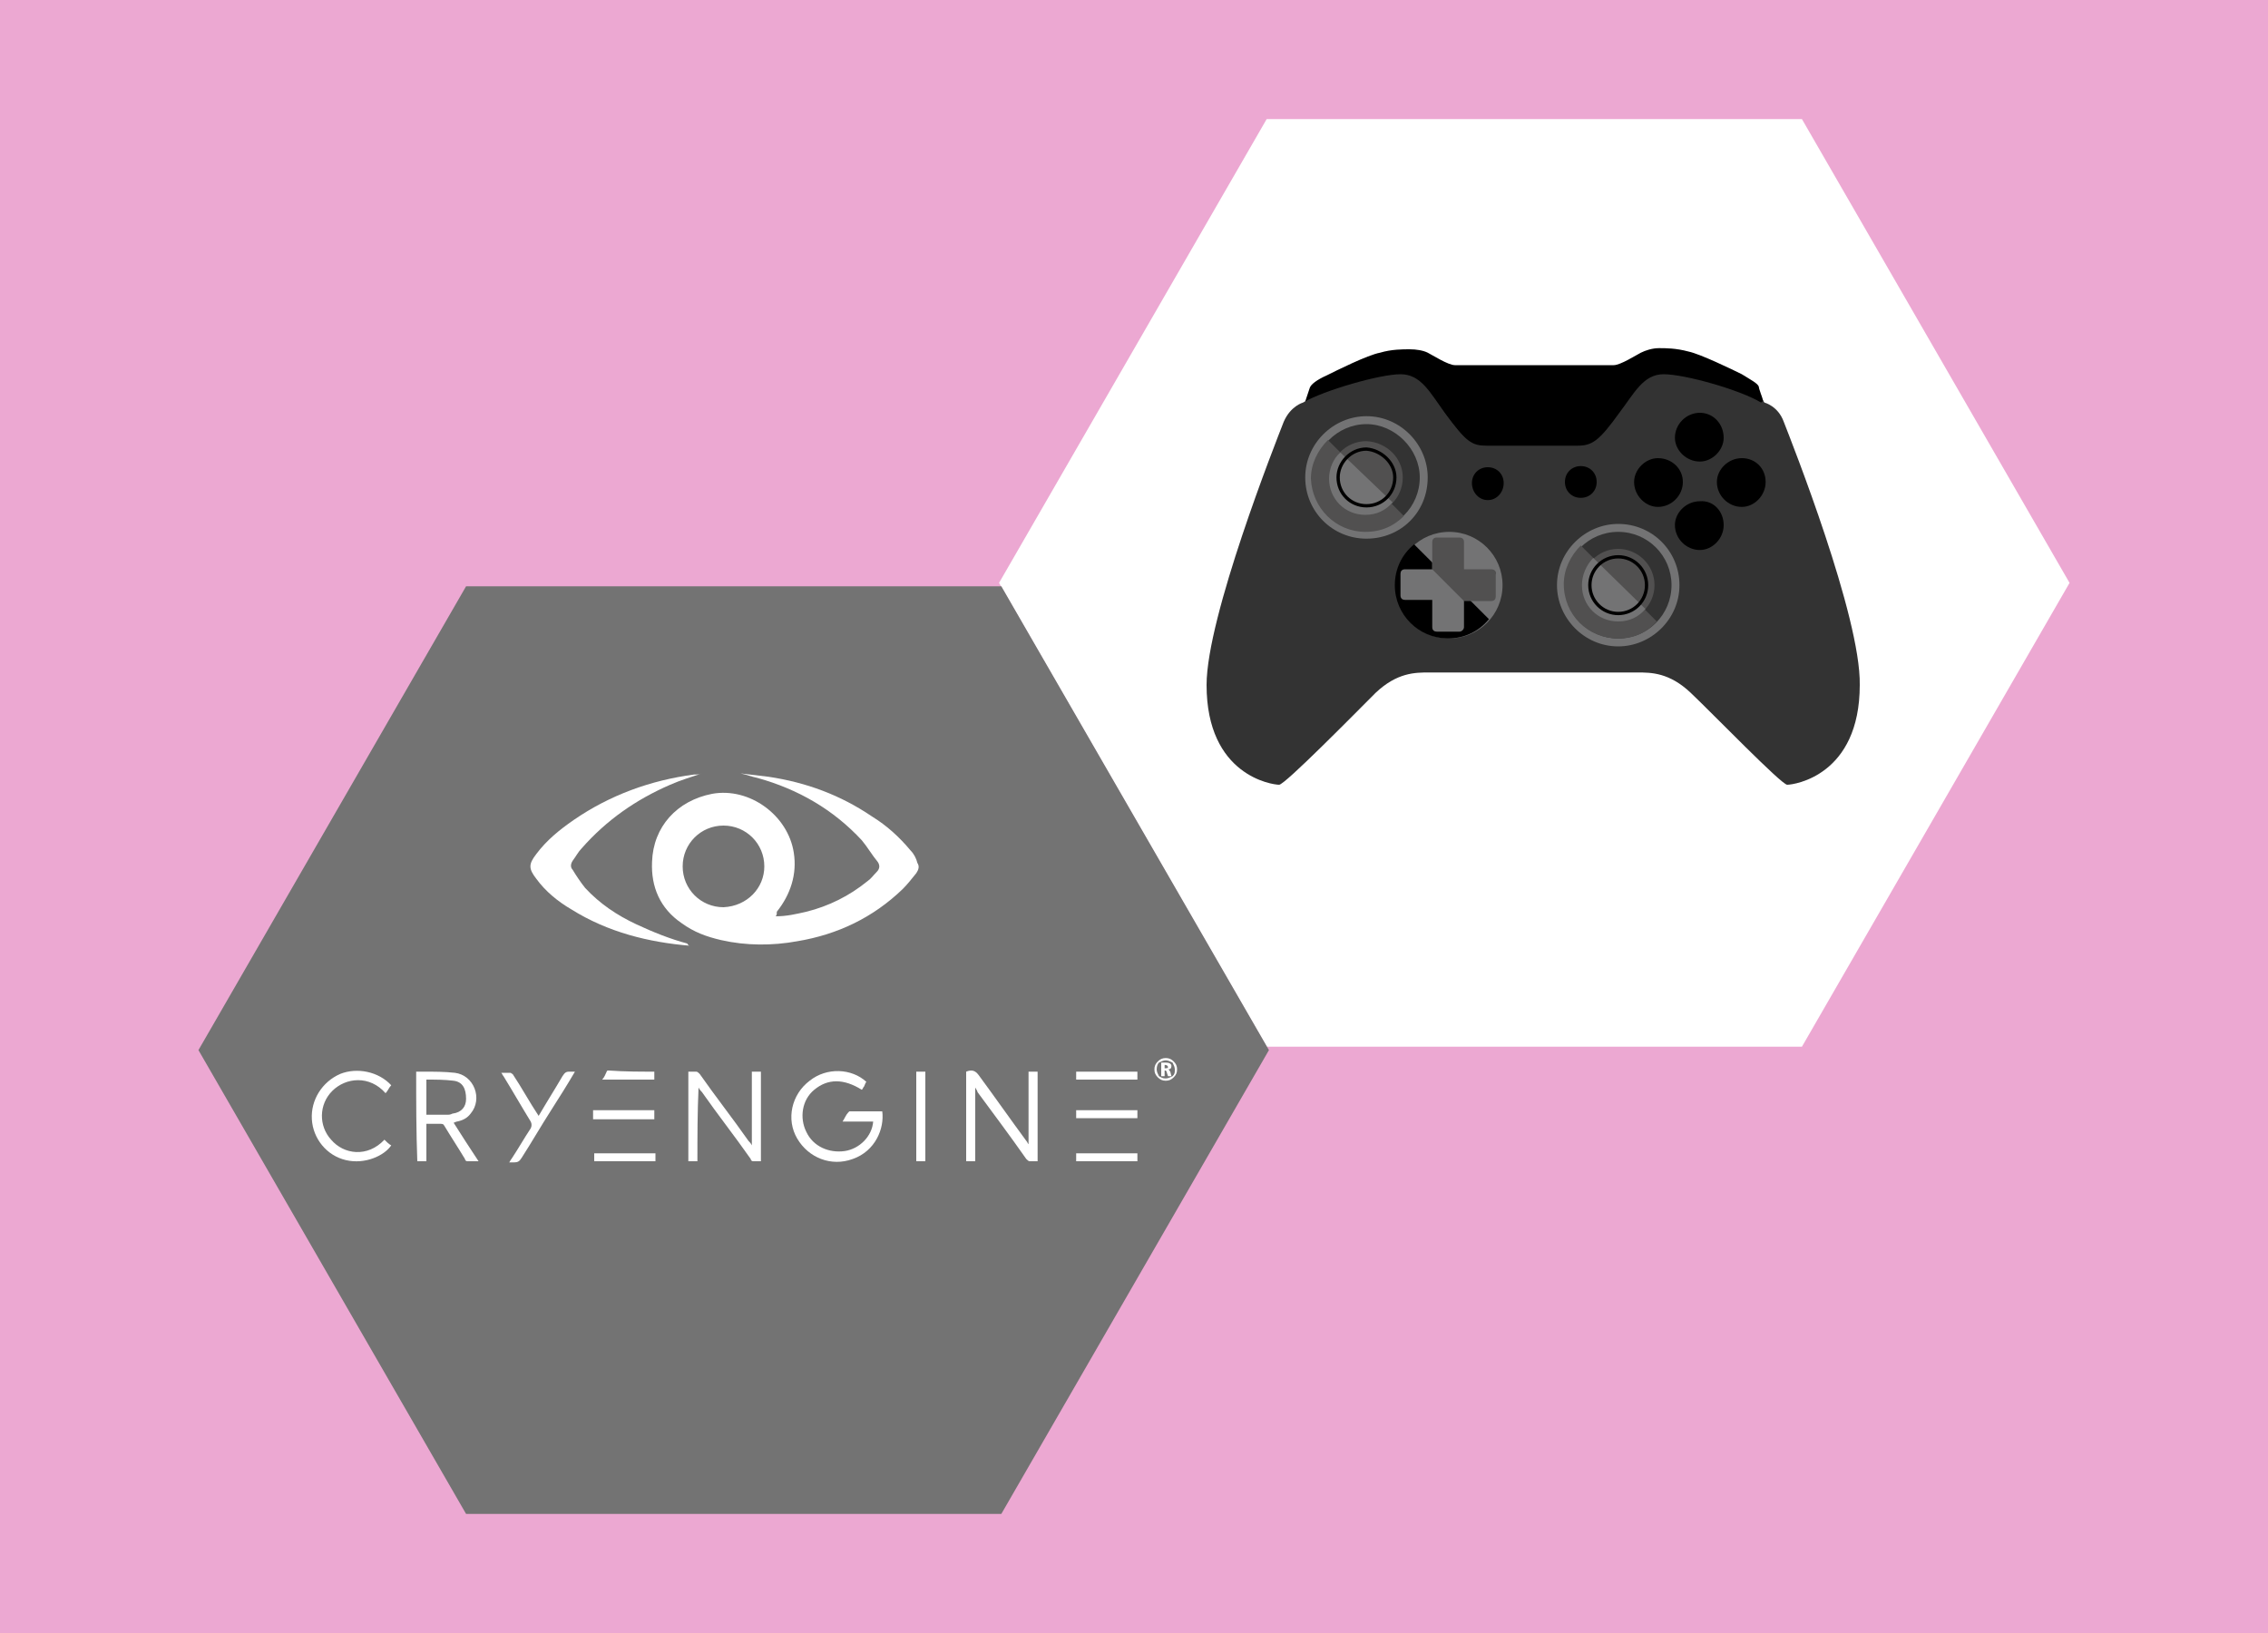
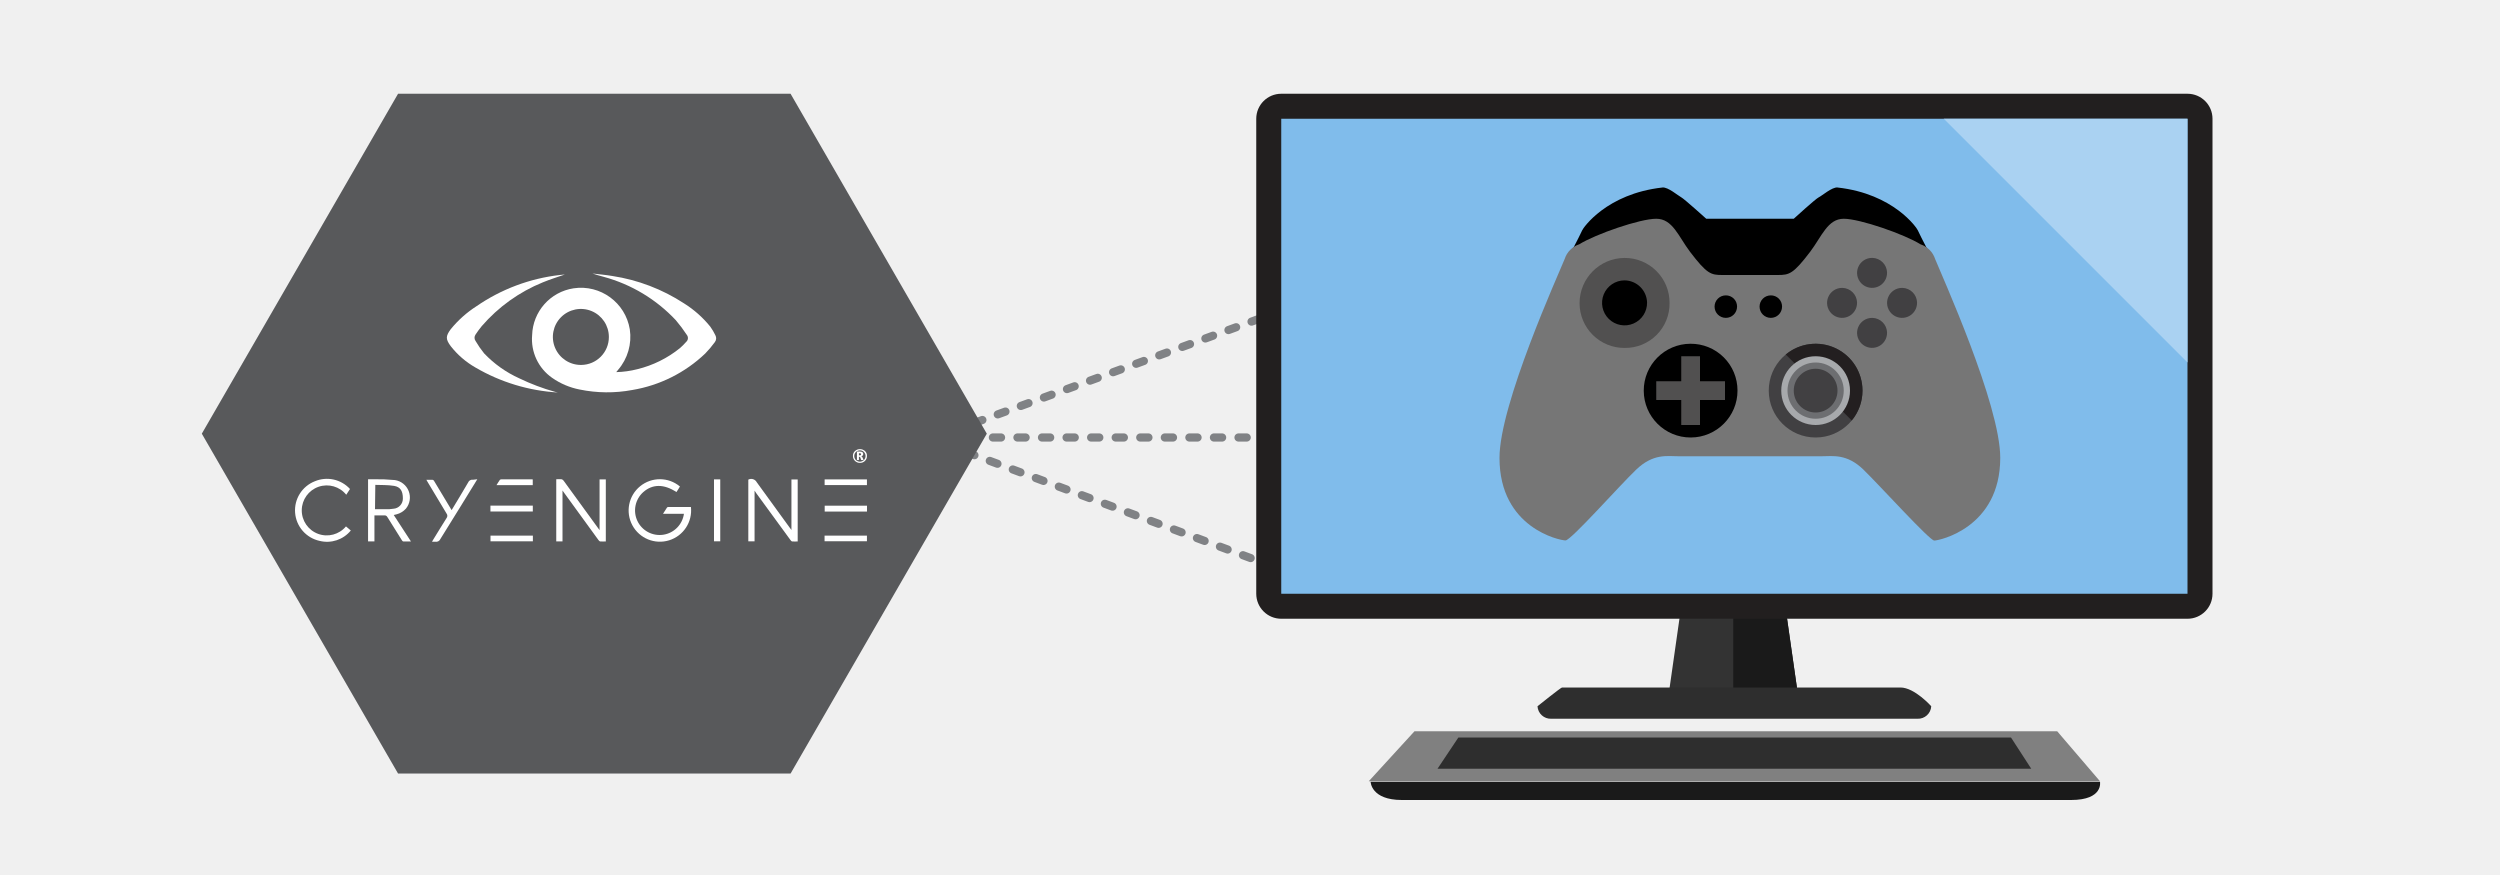
- <svg xmlns="http://www.w3.org/2000/svg" version="1.1" id="Layer_1" x="0px" y="0px" viewBox="0 0 200 144" style="enable-background:new 0 0 200 144;" xml:space="preserve">
-   <style type="text/css">
- 	.st0{opacity:0.3;fill:#00BCF2;}
- 	.st1{fill:#00B294;}
- 	.st2{clip-path:url(#SVGID_2_);}
- 	
- 		.st3{fill-rule:evenodd;clip-rule:evenodd;fill:none;stroke:#BAD80A;stroke-width:1.544;stroke-linecap:round;stroke-linejoin:round;stroke-miterlimit:10;}
- 	.st4{fill:#464646;}
- 	.st5{fill:#231F20;}
- 	.st6{fill-rule:evenodd;clip-rule:evenodd;fill:#5C2D91;}
- 	.st7{fill-rule:evenodd;clip-rule:evenodd;fill:none;stroke:#5C2D91;stroke-width:0.721;stroke-miterlimit:10;}
- 	
- 		.st8{fill-rule:evenodd;clip-rule:evenodd;fill:none;stroke:#5C2D91;stroke-width:0.721;stroke-miterlimit:10;stroke-dasharray:0.721,0.721;}
- 	.st9{opacity:0.3;fill:#E3008C;}
- 	.st10{fill:#FFFFFF;}
- 	.st11{fill:#737373;}
- 	.st12{fill:#333333;}
- 	.st13{fill:none;stroke:#FFFFFF;stroke-width:0.145;stroke-linecap:round;stroke-linejoin:round;stroke-miterlimit:10;}
- 	.st14{fill:#737374;}
- 	.st15{fill:#515050;}
- 	.st16{fill:none;stroke:#000000;stroke-width:0.291;stroke-miterlimit:1;}
- 	.st17{fill:none;}
- 	.st18{opacity:0.3;fill:#BAD80A;}
- 	.st19{fill:#B4A0FF;}
- 	.st20{fill:#393939;}
- 	.st21{fill:#E73C00;}
- 	.st22{opacity:0.3;fill:#B4A0FF;}
- 	.st23{fill:#00BCF2;}
- 	.st24{fill:#019FB5;}
- </style>
-   <g>
-     <rect class="st9" width="200" height="144" />
-     <g>
-       <g>
-         <polygon class="st10" points="111.7,92.3 88.1,51.4 111.7,10.5 158.9,10.5 182.5,51.4 158.9,92.3    " />
-       </g>
-       <g>
-         <polygon class="st11" points="41.1,133.5 17.5,92.6 41.1,51.7 88.3,51.7 111.9,92.6 88.3,133.5    " />
-       </g>
-       <g>
-         <g>
-           <path class="st10" d="M68.4,80.8c1,0,1.8-0.2,2.7-0.4c2-0.5,3.8-1.4,5.4-2.7c0.3-0.2,0.5-0.5,0.8-0.8c0.3-0.3,0.3-0.6,0.1-0.9      c-0.5-0.6-0.9-1.3-1.4-1.9c-2.5-2.7-5.6-4.5-9.2-5.5c-0.5-0.1-1-0.3-1.5-0.4c0.8,0.1,1.7,0.2,2.5,0.3c3.3,0.5,6.3,1.6,9.1,3.5      c1.3,0.8,2.4,1.8,3.4,3c0.3,0.3,0.5,0.7,0.6,1.1c0.2,0.3,0.1,0.6-0.1,0.9c-0.4,0.5-0.8,1-1.2,1.4c-2.6,2.5-5.7,4-9.3,4.6      c-2.2,0.4-4.5,0.4-6.7-0.1c-1.3-0.3-2.4-0.7-3.5-1.5c-1.9-1.3-2.7-3.2-2.6-5.4c0.1-3.1,2.2-5.4,5.3-6c3.3-0.6,6.7,1.9,7.2,5.2      c0.3,1.9-0.3,3.7-1.5,5.2C68.5,80.6,68.5,80.7,68.4,80.8z M67.4,76.4c0-2-1.6-3.6-3.6-3.6c-2,0-3.6,1.6-3.6,3.6      c0,2,1.6,3.6,3.6,3.6C65.9,79.9,67.4,78.3,67.4,76.4z" />
-           <path class="st10" d="M60.9,83.4c-3.7-0.3-7.3-1.2-10.5-3.2c-1.2-0.7-2.3-1.6-3.1-2.7c-0.7-0.9-0.7-1.3,0-2.2      c0.9-1.2,2-2.1,3.3-3c3.2-2.2,6.8-3.5,10.6-4c0.2,0,0.5,0,0.7-0.1c-0.9,0.3-1.9,0.6-2.8,1c-3,1.3-5.6,3.1-7.8,5.6      c-0.3,0.3-0.5,0.7-0.8,1.1c-0.2,0.3-0.2,0.6,0,0.8c0.3,0.5,0.7,1.1,1.1,1.6c1.3,1.4,2.8,2.4,4.5,3.2c1.5,0.7,3,1.3,4.5,1.7      C60.7,83.4,60.8,83.4,60.9,83.4z" />
-           <path class="st10" d="M61.5,102.4c-0.3,0-0.5,0-0.8,0c0-2.6,0-5.3,0-7.9c0.2,0,0.5,0,0.7,0c0.1,0,0.2,0.1,0.3,0.2      c1.4,2,2.9,3.9,4.3,5.9c0.1,0.1,0.2,0.2,0.3,0.4c0-2.2,0-4.3,0-6.5c0.3,0,0.5,0,0.8,0c0,2.6,0,5.3,0,7.9c-0.2,0-0.5,0-0.7,0      c-0.1,0-0.2-0.1-0.2-0.2c-1.4-2-2.9-3.9-4.3-5.9c-0.1-0.1-0.2-0.2-0.3-0.4C61.5,98.1,61.5,100.2,61.5,102.4z" />
-           <path class="st10" d="M86,95.9c0,1.2,0,2.2,0,3.3c0,1.1,0,2.1,0,3.2c-0.3,0-0.6,0-0.8,0c0-2.6,0-5.2,0-7.9      c0.5-0.2,0.8-0.1,1.1,0.3c1.4,1.9,2.8,3.9,4.2,5.8c0.1,0.1,0.1,0.2,0.2,0.3c0-2.2,0-4.3,0-6.4c0.3,0,0.5,0,0.8,0      c0,2.6,0,5.2,0,7.9c-0.2,0-0.5,0-0.7,0c-0.1,0-0.2-0.1-0.3-0.2c-1.4-2-2.9-4-4.3-5.9C86.2,96.2,86.1,96.1,86,95.9z" />
-           <path class="st10" d="M77,98.9c-0.9,0-1.7,0-2.7,0c0.2-0.3,0.3-0.6,0.5-0.8c0,0,0.1-0.1,0.1-0.1c1,0,1.9,0,2.9,0      c0.2,1.5-0.6,3.5-2.6,4.2c-1.9,0.7-3.9-0.1-4.9-1.8c-1-1.7-0.5-3.9,1.1-5.1c1.5-1.2,3.7-1.1,5,0.1c-0.1,0.1-0.1,0.2-0.2,0.4      c-0.1,0.1-0.1,0.2-0.2,0.3c-1.6-1-3-1-4.2,0c-1.1,0.9-1.3,2.5-0.7,3.7c0.6,1.3,2,1.9,3.4,1.7C75.8,101.3,76.9,100.2,77,98.9z" />
-           <path class="st10" d="M36.7,94.5c0.3,0,0.5,0,0.7,0c0.9,0,1.8,0,2.7,0.1c1.7,0.2,2.5,2.3,1.4,3.6c-0.3,0.4-0.7,0.6-1.2,0.7      c-0.1,0-0.2,0.1-0.3,0.1c0.7,1.1,1.4,2.2,2.2,3.4c-0.4,0-0.7,0-1,0c-0.1,0-0.2-0.1-0.2-0.2c-0.6-1-1.2-1.9-1.8-2.9      c-0.1-0.2-0.2-0.2-0.4-0.2c-0.4,0-0.8,0-1.2,0c0,1.1,0,2.2,0,3.3c-0.3,0-0.6,0-0.8,0C36.7,99.8,36.7,97.2,36.7,94.5z M37.6,98.3      c0.6,0,1.2,0,1.8,0c0.2,0,0.3,0,0.5-0.1c0.8-0.1,1.2-0.6,1.2-1.3c0-0.9-0.3-1.5-1.1-1.6c-0.8-0.1-1.6-0.1-2.4-0.1      C37.6,96.3,37.6,97.3,37.6,98.3z" />
-           <path class="st10" d="M33.9,100.5c0.2,0.2,0.4,0.4,0.6,0.5c-0.6,0.9-2.3,1.7-4,1.3c-1.7-0.4-2.9-1.9-3-3.6      c-0.1-1.7,0.9-3.3,2.5-4c1.5-0.6,3.4-0.2,4.5,1c-0.2,0.2-0.3,0.5-0.5,0.7c-1.4-1.6-3.5-1.4-4.7-0.2c-1.2,1.2-1.2,3.1-0.1,4.3      C30.3,101.8,32.4,102.1,33.9,100.5z" />
-           <path class="st10" d="M50.7,94.5c-0.7,1.2-1.4,2.3-2.1,3.4c-0.9,1.4-1.7,2.8-2.6,4.2c-0.2,0.3-0.3,0.4-0.7,0.4      c-0.1,0-0.2,0-0.4,0c0.1-0.1,0.1-0.2,0.2-0.3c0.6-0.9,1.1-1.8,1.7-2.7c0.1-0.2,0.1-0.4,0-0.6c-0.8-1.3-1.6-2.7-2.4-4      c-0.1-0.1-0.1-0.2-0.2-0.3c0.3,0,0.6,0,0.8,0c0.1,0,0.1,0.1,0.2,0.1c0.8,1.2,1.5,2.5,2.3,3.7c0.7-1.2,1.4-2.3,2.1-3.5      c0.2-0.3,0.3-0.4,0.6-0.4C50.3,94.5,50.5,94.5,50.7,94.5z" />
-           <path class="st10" d="M80.8,94.5c0.3,0,0.5,0,0.8,0c0,2.6,0,5.3,0,7.9c-0.3,0-0.5,0-0.8,0C80.8,99.8,80.8,97.2,80.8,94.5z" />
-           <path class="st10" d="M100.3,97.9c0,0.3,0,0.5,0,0.7c-1.8,0-3.6,0-5.4,0c0-0.2,0-0.5,0-0.7C96.7,97.9,98.5,97.9,100.3,97.9z" />
-           <path class="st10" d="M57.7,97.9c0,0.3,0,0.5,0,0.8c-1.8,0-3.6,0-5.4,0c0-0.3,0-0.5,0-0.8C54.2,97.9,55.9,97.9,57.7,97.9z" />
-           <path class="st10" d="M57.8,101.7c0,0.2,0,0.5,0,0.7c-1.8,0-3.6,0-5.4,0c0-0.2,0-0.5,0-0.7C54.1,101.7,55.9,101.7,57.8,101.7z" />
-           <path class="st10" d="M94.9,102.4c0-0.2,0-0.5,0-0.7c1.8,0,3.6,0,5.4,0c0,0.2,0,0.5,0,0.7C98.5,102.4,96.8,102.4,94.9,102.4z" />
-           <path class="st10" d="M94.9,95.2c0-0.2,0-0.5,0-0.7c1.8,0,3.6,0,5.4,0c0,0.2,0,0.5,0,0.7C98.5,95.2,96.8,95.2,94.9,95.2z" />
-           <path class="st10" d="M57.7,94.5c0,0,0,0.1,0,0.1c0,0.2,0,0.4,0,0.6c-1.5,0-3,0-4.6,0c0.2-0.2,0.3-0.5,0.4-0.7      c0-0.1,0.1-0.1,0.2-0.1C55.1,94.5,56.4,94.5,57.7,94.5C57.7,94.5,57.7,94.5,57.7,94.5z" />
-         </g>
-         <g>
-           <path class="st10" d="M102.8,95.3c-0.3,0-0.5-0.1-0.7-0.3c-0.2-0.2-0.3-0.4-0.3-0.7c0-0.3,0.1-0.5,0.3-0.7      c0.2-0.2,0.4-0.3,0.7-0.3c0.3,0,0.5,0.1,0.7,0.3c0.2,0.2,0.3,0.4,0.3,0.7c0,0.3-0.1,0.5-0.3,0.7      C103.3,95.2,103.1,95.3,102.8,95.3z M102.8,93.5c-0.2,0-0.4,0.1-0.6,0.2c-0.1,0.1-0.2,0.3-0.2,0.6c0,0.2,0.1,0.4,0.2,0.6      c0.2,0.1,0.3,0.2,0.6,0.2c0.2,0,0.4-0.1,0.6-0.2c0.2-0.2,0.2-0.3,0.2-0.6c0-0.2-0.1-0.4-0.2-0.6C103.2,93.6,103,93.5,102.8,93.5      z M103.3,94.9H103l-0.1-0.3c0-0.1-0.1-0.2-0.1-0.2h-0.1v0.5h-0.3v-1.2h0.4c0.3,0,0.5,0.1,0.5,0.3c0,0.2-0.1,0.3-0.3,0.3v0      c0.1,0,0.1,0.1,0.2,0.2L103.3,94.9z M102.7,93.9v0.3h0.1c0.1,0,0.2,0,0.2-0.1C103,94,102.9,93.9,102.7,93.9L102.7,93.9z" />
-         </g>
-       </g>
-       <g>
-         <polygon class="st12" points="115,35.6 111.1,49.9 159,49.9 155.6,35.6 151.8,33 145.6,32.8 142.1,33.4 127.3,33.4 124.2,32.3      118.8,33.4    " />
-         <polygon class="st13" points="115,35.6 111.1,49.9 159,49.9 155.6,35.6 151.8,33 145.6,32.8 142.1,33.4 127.3,33.4 124.2,32.3      118.8,33.4    " />
-         <path d="M155.5,35.4c-0.1-0.4-0.4-1.1-0.4-1.3c-0.1-0.3-0.7-0.6-1.5-1.1c-0.8-0.4-3.7-1.8-4.7-2c-1.1-0.3-2-0.3-2.6-0.3     c-0.6,0-1.2,0.2-1.6,0.4c-0.4,0.2-1.8,1.1-2.4,1.1l-7,0l-7,0c-0.6,0-2-0.9-2.4-1.1c-0.4-0.2-1-0.3-1.6-0.3c-0.6,0-1.6,0-2.6,0.3     c-1.1,0.2-3.9,1.6-4.7,2c-0.9,0.4-1.4,0.8-1.5,1.1c-0.1,0.3-0.5,1.5-0.5,1.5c1.8-1.1,6.7-2.5,8.6-2.5c1.8,0,2.6,1.7,3.9,3.4     c1.9,2.5,2.4,2.9,3.7,2.9l8,0c1.3,0,1.8-0.4,3.7-2.9c1.3-1.8,2.1-3.4,3.9-3.4c1.8,0,6.7,1.4,8.6,2.5L155.5,35.4z" />
-         <path class="st12" d="M157.3,37.2c-0.5-1.4-1.7-1.7-1.7-1.7s-0.1-0.1-0.1-0.2l-0.2,0.2c-1.8-1.1-6.7-2.5-8.6-2.5     c-1.8,0-2.6,1.7-3.9,3.4c-1.8,2.5-2.4,2.9-3.7,2.9l-8,0c-1.3,0-1.8-0.3-3.7-2.9c-1.3-1.8-2.1-3.4-3.9-3.4c-1.8,0-6.7,1.4-8.6,2.5     c0,0-1.1,0.3-1.7,1.7c-0.7,1.8-6.8,17.2-6.8,23.2c0,8,5.8,8.8,6.4,8.8c0.5,0,6.6-6.2,8.5-8.1c1.9-1.8,3.5-1.8,4.7-1.8l9.2,0     l9.2,0c1.2,0,2.8,0,4.7,1.8c1.9,1.8,8,8.1,8.5,8.1c0.6,0,6.4-0.8,6.4-8.8C164.1,54.4,158,39,157.3,37.2" />
-         <path class="st14" d="M148.1,51.6c0,3-2.5,5.4-5.4,5.4c-3,0-5.4-2.5-5.4-5.4c0-3,2.5-5.4,5.4-5.4     C145.7,46.2,148.1,48.6,148.1,51.6" />
-         <path class="st12" d="M147.4,51.6c0,2.6-2.1,4.7-4.7,4.7c-2.6,0-4.7-2.1-4.7-4.7c0-2.6,2.1-4.7,4.7-4.7     C145.3,46.9,147.4,49,147.4,51.6" />
-         <path class="st14" d="M132.5,51.6c0,2.6-2.1,4.7-4.7,4.7c-2.6,0-4.7-2.1-4.7-4.7c0-2.6,2.1-4.7,4.7-4.7     C130.4,46.9,132.5,49,132.5,51.6" />
-         <path d="M124.7,48c-1.1,0.9-1.7,2.2-1.7,3.6c0,2.6,2.1,4.7,4.7,4.7c1.4,0,2.7-0.6,3.6-1.7L124.7,48z" />
-         <path class="st15" d="M142.7,56.3c1.4,0,2.5-0.5,3.4-1.5l-6.7-6.7c-0.9,0.9-1.5,2.1-1.5,3.4C137.9,54.2,140,56.3,142.7,56.3" />
-         <path class="st14" d="M125.9,42.1c0,3.1-2.4,5.4-5.4,5.4c-3,0-5.4-2.4-5.4-5.4c0-3,2.5-5.4,5.4-5.4     C123.5,36.7,125.9,39.2,125.9,42.1" />
-         <path class="st12" d="M125.2,42.1c0,2.6-2.1,4.7-4.7,4.7c-2.6,0-4.7-2.1-4.7-4.7c0-2.5,2.1-4.7,4.7-4.7     C123,37.4,125.2,39.6,125.2,42.1" />
-         <path class="st15" d="M120.4,46.9c1.4,0,2.5-0.5,3.4-1.4l-6.7-6.7c-0.9,0.9-1.5,2.1-1.5,3.4C115.7,44.8,117.8,46.9,120.4,46.9" />
-         <path d="M152,46.3c0,1.2-1,2.2-2.1,2.2c-1.2,0-2.2-1-2.2-2.2c0-1.1,1-2.1,2.2-2.1C151.1,44.1,152,45.1,152,46.3" />
-         <path d="M152,38.6c0,1.1-1,2.1-2.1,2.1c-1.2,0-2.2-1-2.2-2.1c0-1.2,1-2.2,2.2-2.2C151.1,36.4,152,37.4,152,38.6" />
-         <path d="M155.7,42.5c0,1.2-1,2.2-2.1,2.2c-1.2,0-2.2-1-2.2-2.2c0-1.1,1-2.1,2.2-2.1C154.8,40.4,155.7,41.3,155.7,42.5" />
-         <path d="M148.4,42.5c0,1.2-1,2.2-2.2,2.2c-1.1,0-2.1-1-2.1-2.2c0-1.1,1-2.1,2.1-2.1C147.4,40.4,148.4,41.3,148.4,42.5" />
-         <path class="st15" d="M145.9,51.6c0,1.8-1.5,3.2-3.2,3.2c-1.8,0-3.2-1.5-3.2-3.2s1.4-3.2,3.2-3.2     C144.4,48.4,145.9,49.8,145.9,51.6" />
-         <path d="M132.6,42.6c0,0.8-0.6,1.5-1.4,1.5s-1.4-0.7-1.4-1.5c0-0.8,0.6-1.4,1.4-1.4C132,41.2,132.6,41.8,132.6,42.6" />
-         <path d="M140.8,42.5c0,0.8-0.6,1.4-1.4,1.4c-0.8,0-1.4-0.6-1.4-1.4c0-0.8,0.6-1.4,1.4-1.4C140.2,41.1,140.8,41.7,140.8,42.5" />
-         <path class="st14" d="M131.5,50.2l-2.4,0l0-2.4c0-0.3-0.2-0.4-0.4-0.4l-2,0c-0.3,0-0.4,0.2-0.4,0.4l0,2.4l-2.4,0     c-0.3,0-0.4,0.2-0.4,0.4l0,1.9c0,0.3,0.2,0.4,0.4,0.4l2.4,0l0,2.4c0,0.3,0.2,0.4,0.4,0.4l2,0c0.2,0,0.4-0.2,0.4-0.4l0-2.4l2.4,0     c0.3,0,0.4-0.2,0.4-0.4l0-1.9C132,50.4,131.8,50.2,131.5,50.2" />
-         <path class="st14" d="M140.5,49.2c-0.6,0.6-1,1.5-1,2.4c0,1.8,1.4,3.2,3.2,3.2c1,0,1.8-0.4,2.4-1.1L140.5,49.2z" />
-         <path class="st15" d="M123.7,42.1c0,1.8-1.4,3.2-3.2,3.2c-1.8,0-3.2-1.4-3.2-3.2c0-1.8,1.4-3.2,3.2-3.2     C122.3,39,123.7,40.4,123.7,42.1" />
-         <path class="st14" d="M118.2,39.9c-0.6,0.5-1,1.4-1,2.3c0,1.8,1.4,3.2,3.2,3.2c1,0,1.8-0.4,2.4-1.1L118.2,39.9z" />
-         <path class="st15" d="M131.5,50.2l-2.4,0l0-2.4c0-0.3-0.2-0.4-0.4-0.4l-2,0c-0.3,0-0.4,0.2-0.4,0.4l0,2.4l2.8,2.8l2.4,0     c0.3,0,0.4-0.2,0.4-0.4l0-1.9C132,50.4,131.8,50.2,131.5,50.2" />
-         <circle class="st16" cx="142.7" cy="51.6" r="2.5" />
-         <path class="st16" d="M123,42.1c0,1.4-1.1,2.5-2.5,2.5c-1.4,0-2.5-1.1-2.5-2.5c0-1.3,1.1-2.5,2.5-2.5     C121.8,39.7,123,40.8,123,42.1z" />
-         <rect x="106.6" y="30.8" class="st17" width="57.8" height="38.6" />
-       </g>
-     </g>
-   </g>
+ <svg xmlns="http://www.w3.org/2000/svg" id="Layer_1" data-name="Layer 1" viewBox="0 0 400 140">
+   <defs>
+     <style>.cls-1,.cls-14{fill:none;}.cls-1{stroke:#808285;stroke-linecap:round;stroke-linejoin:round;stroke-width:1.31px;stroke-dasharray:1.31 2.62;}.cls-2{fill:#58595b;}.cls-3{fill:#fff;}.cls-4{fill:gray;}.cls-5{fill:#2e2e2e;}.cls-6{fill:#1a1a1a;}.cls-7{fill:#333;}.cls-8{fill:#221f1f;}.cls-9{fill:#80bceb;}.cls-10{fill:#aad2f2;}.cls-11{fill:#767676;}.cls-12{fill:#515050;}.cls-13{fill:#414042;}.cls-15{fill:#231f20;}.cls-16{fill:#a7a9ac;}.cls-17{fill:#6d6e71;}</style>
+   </defs>
+   <line class="cls-1" x1="151" y1="70" x2="321.17" y2="70" />
+   <line class="cls-1" x1="152.26" y1="69" x2="248" y2="34" />
+   <line class="cls-1" x1="151" y1="71" x2="212.74" y2="94" />
+   <polygon class="cls-2" points="63.69 123.77 32.29 69.39 63.69 15 126.49 15 157.89 69.39 126.49 123.77 63.69 123.77" />
+   <path class="cls-3" d="M98.6,59.54a15.1,15.1,0,0,0,3.38-.47,17.44,17.44,0,0,0,6.81-3.37,10,10,0,0,0,1-1,.81.81,0,0,0,.1-1.12,23.89,23.89,0,0,0-1.76-2.35,24.65,24.65,0,0,0-11.52-6.93c-.61-.18-1.22-.32-1.82-.54,1.07.13,2.14.22,3.2.4a29,29,0,0,1,11.44,4.37,17,17,0,0,1,4.22,3.74,9.22,9.22,0,0,1,.81,1.37,1,1,0,0,1-.1,1.12,16.32,16.32,0,0,1-1.53,1.81,22.19,22.19,0,0,1-11.67,5.83,21.81,21.81,0,0,1-8.43-.08,11.54,11.54,0,0,1-4.38-1.86,7.54,7.54,0,0,1-3.21-6.83,7.81,7.81,0,0,1,6.63-7.5,7.93,7.93,0,0,1,9,6.57,8.09,8.09,0,0,1-1.88,6.48Zm-1.18-5.62A4.48,4.48,0,1,0,93,58.39,4.46,4.46,0,0,0,97.42,53.92Z" />
+   <path class="cls-3" d="M89.26,62.8a29.61,29.61,0,0,1-13.19-4,13.55,13.55,0,0,1-3.95-3.41c-.83-1.12-.83-1.6,0-2.72A17.46,17.46,0,0,1,76.23,49a29.43,29.43,0,0,1,13.32-5l.83-.08c-1.14.4-2.36.77-3.54,1.26a25.71,25.71,0,0,0-9.76,7,16,16,0,0,0-1,1.36.87.87,0,0,0,0,1,15.67,15.67,0,0,0,1.38,2,18,18,0,0,0,5.64,4,34.33,34.33,0,0,0,5.69,2.15Z" />
+   <path class="cls-3" d="M90,86.62H89V76.68a6.6,6.6,0,0,1,.87,0,.6.6,0,0,1,.33.26l5.4,7.43.33.45V76.7h1v9.93a7.88,7.88,0,0,1-.89,0c-.11,0-.22-.14-.3-.24L90.37,79,90,78.48Z" />
+   <path class="cls-3" d="M120.73,78.5v8.11h-1q0-5,0-9.87a1,1,0,0,1,1.35.42l5.29,7.29.26.35V76.71h1v9.92a6.6,6.6,0,0,1-.87,0c-.12,0-.24-.15-.32-.27L121,78.91Z" />
+   <path class="cls-3" d="M109.42,82.21h-3.34c.24-.38.43-.7.64-1a.25.25,0,0,1,.19-.09h3.64a5,5,0,1,1-1.76-3.28l-.28.46-.28.43c-2-1.31-3.82-1.3-5.3,0a3.93,3.93,0,1,0,6.5,3.48Z" />
+   <path class="cls-3" d="M58.89,76.68h.91a31,31,0,0,1,3.38.13,2.82,2.82,0,0,1,1.77,4.57,3,3,0,0,1-1.5.91L63,82.4l2.75,4.23c-.45,0-.84,0-1.23,0-.1,0-.2-.16-.27-.27-.76-1.21-1.52-2.41-2.27-3.63a.5.5,0,0,0-.51-.27c-.51,0-1,0-1.56,0v4.16H58.89ZM60,81.47h2.3a4.25,4.25,0,0,0,.63-.07,1.62,1.62,0,0,0,1.53-1.66c0-1.15-.38-1.83-1.41-2s-2-.12-3-.16Z" />
+   <path class="cls-3" d="M55.35,84.22l.78.66a4.91,4.91,0,0,1-5,1.66A5,5,0,0,1,50.38,77,5,5,0,0,1,56,78.24l-.6.92a4,4,0,1,0-.05,5.07Z" />
+   <path class="cls-3" d="M76.37,76.68,73.71,81c-1.08,1.74-2.17,3.47-3.23,5.21a.76.76,0,0,1-.85.47,3.6,3.6,0,0,0-.51,0l.22-.38c.7-1.14,1.39-2.28,2.11-3.41a.58.58,0,0,0,0-.72c-1-1.67-2-3.35-3-5l-.23-.4c.38,0,.71,0,1,0a.34.34,0,0,1,.22.16l2.82,4.69c.87-1.45,1.77-2.92,2.64-4.42a.71.71,0,0,1,.78-.44A5.12,5.12,0,0,0,76.37,76.68Z" />
+   <path class="cls-3" d="M114.24,76.7h1v9.91h-1Z" />
+   <path class="cls-3" d="M138.72,80.91v.94h-6.77v-.94Z" />
+   <path class="cls-3" d="M85.25,80.9v.94H78.47V80.9Z" />
+   <path class="cls-3" d="M85.26,85.7v.91H78.48V85.7Z" />
+   <path class="cls-3" d="M131.93,86.6v-.9h6.78v.9Z" />
+   <path class="cls-3" d="M131.94,77.61V76.7h6.77v.92Z" />
+   <path class="cls-3" d="M85.24,76.72a1.32,1.32,0,0,1,0,.17c0,.23,0,.47,0,.73h-5.8c.19-.3.35-.58.53-.83a.35.35,0,0,1,.26-.1h4.91Z" />
+   <path class="cls-3" d="M137.59,74.06a1.09,1.09,0,0,1-.8-.32,1.08,1.08,0,0,1-.32-.79,1,1,0,0,1,.32-.78,1.2,1.2,0,0,1,1.61,0,1,1,0,0,1,.31.79,1.07,1.07,0,0,1-.32.79A1.08,1.08,0,0,1,137.59,74.06Zm0-2a.88.88,0,0,0-.65.26.93.93,0,0,0,0,1.29.94.94,0,0,0,1.29,0,.93.93,0,0,0,0-1.29A.88.88,0,0,0,137.59,72.05Zm.58,1.55h-.38l-.11-.34q-.06-.18-.16-.18h-.09v.52h-.32V72.25h.47q.54,0,.54.39a.36.36,0,0,1-.32.36h0a.31.31,0,0,1,.21.22Zm-.74-1.09v.33h.14q.2,0,.2-.17t-.24-.16Z" />
+   <polygon class="cls-4" points="336 125 219 125 226.32 117 329.15 117 336 125" />
+   <polygon class="cls-5" points="325 123 230 123 233.34 118 321.76 118 325 123" />
+   <path class="cls-6" d="M331.37,128H224.3c-4.95,0-5-2.91-5-2.91H336S336.58,128,331.37,128Z" />
+   <polygon class="cls-7" points="287.65 111 267 111 269.06 96.55 285.58 96.55 285.73 97.58 287.65 111" />
+   <polygon class="cls-6" points="287.65 111 277.32 111 277.32 97.58 285.73 97.58 287.65 111" />
+   <rect class="cls-8" x="201" y="15" width="153" height="84" rx="4" ry="4" />
+   <rect class="cls-9" x="205" y="19" width="145" height="76" />
+   <path class="cls-5" d="M306.79,115H248.21a2.12,2.12,0,0,1-2.21-2s3.74-3,3.92-3h54.16c2.25,0,4.92,3,4.92,3A2.12,2.12,0,0,1,306.79,115Z" />
+   <polygon class="cls-10" points="350 19 350 58 311 19 350 19" />
+   <path d="M306.85,36.85C306.71,36.49,303,31,294,30c-.86-.1-2.49,1.33-3,1.57S287,35,287,35H273s-3.52-3.18-4-3.43-2.13-1.67-3-1.57c-9,1-12.71,6.49-12.85,6.85C252.91,37.46,250,43,250,43c1.8-1.12,20.09,2.21,30,5.69,9.91-3.48,28.2-6.81,30-5.69C310,43,307.09,37.46,306.85,36.85Z" />
+   <path class="cls-11" d="M309.62,41.44a3.65,3.65,0,0,0-2.34-2.35C304.69,37.47,297.57,35,295,35s-3.51,2.81-5.37,5.28c-2.73,3.58-3.35,3.72-5.2,3.72H275.6c-1.85,0-2.47-.14-5.2-3.72C268.54,37.81,267.62,35,265,35s-9.72,2.47-12.31,4.08a3.65,3.65,0,0,0-2.34,2.35c-1,2.47-10.45,23.32-10.43,31.84,0,11.24,9.69,13.2,10.56,13.2s8.6-8.74,11.32-11.34S266.76,73,268.49,73h23c1.73,0,4-.45,6.67,2.15s10.58,11.34,11.32,11.34,10.53-2,10.56-13.2C320.07,64.76,310.6,43.91,309.62,41.44Z" />
+   <path d="M278,62.48A7.5,7.5,0,1,1,270.48,55,7.47,7.47,0,0,1,278,62.48" />
+   <path class="cls-12" d="M267.13,48.45a7.09,7.09,0,0,1-7.18,7.22,7.16,7.16,0,0,1-7.22-7.18,7.24,7.24,0,0,1,7.18-7.22,7.16,7.16,0,0,1,7.22,7.18" />
+   <path class="cls-13" d="M301.93,53.21a2.4,2.4,0,1,1-2.36-2.35,2.41,2.41,0,0,1,2.36,2.35" />
+   <path class="cls-13" d="M306.73,48.41a2.4,2.4,0,1,1-2.36-2.35,2.41,2.41,0,0,1,2.36,2.35" />
+   <path class="cls-13" d="M297.13,48.41a2.4,2.4,0,1,1-2.36-2.35,2.41,2.41,0,0,1,2.36,2.35" />
+   <path class="cls-13" d="M301.93,43.61a2.4,2.4,0,1,1-2.36-2.35,2.41,2.41,0,0,1,2.36,2.35" />
+   <path d="M285.13,49.06a1.8,1.8,0,1,1-1.8-1.8,1.78,1.78,0,0,1,1.8,1.8" />
+   <path d="M277.93,49.06a1.8,1.8,0,1,1-1.8-1.8,1.78,1.78,0,0,1,1.8,1.8" />
+   <path d="M263.53,48.39a3.6,3.6,0,1,1-3.61-3.53A3.64,3.64,0,0,1,263.53,48.39Z" />
+   <polygon class="cls-14" points="242.86 83.67 317 83.5 316.07 31.67 241.93 31.84 242.86 83.67" />
+   <rect class="cls-12" x="265" y="61" width="11" height="3" transform="translate(208 333) rotate(-90)" />
+   <rect class="cls-12" x="265" y="61" width="11" height="3" transform="translate(541 125) rotate(-180)" />
+   <path class="cls-13" d="M298,62.5a7.5,7.5,0,1,1-7.5-7.5A7.49,7.49,0,0,1,298,62.5Z" />
+   <path class="cls-15" d="M298,62.5a7.49,7.49,0,0,1-1.72,4.78L285.72,56.72A7.5,7.5,0,0,1,298,62.5Z" />
+   <circle class="cls-16" cx="290.5" cy="62.5" r="5.5" />
+   <circle class="cls-17" cx="290.5" cy="62.5" r="4.5" />
+   <circle class="cls-13" cx="290.5" cy="62.5" r="3.5" />
</svg>
